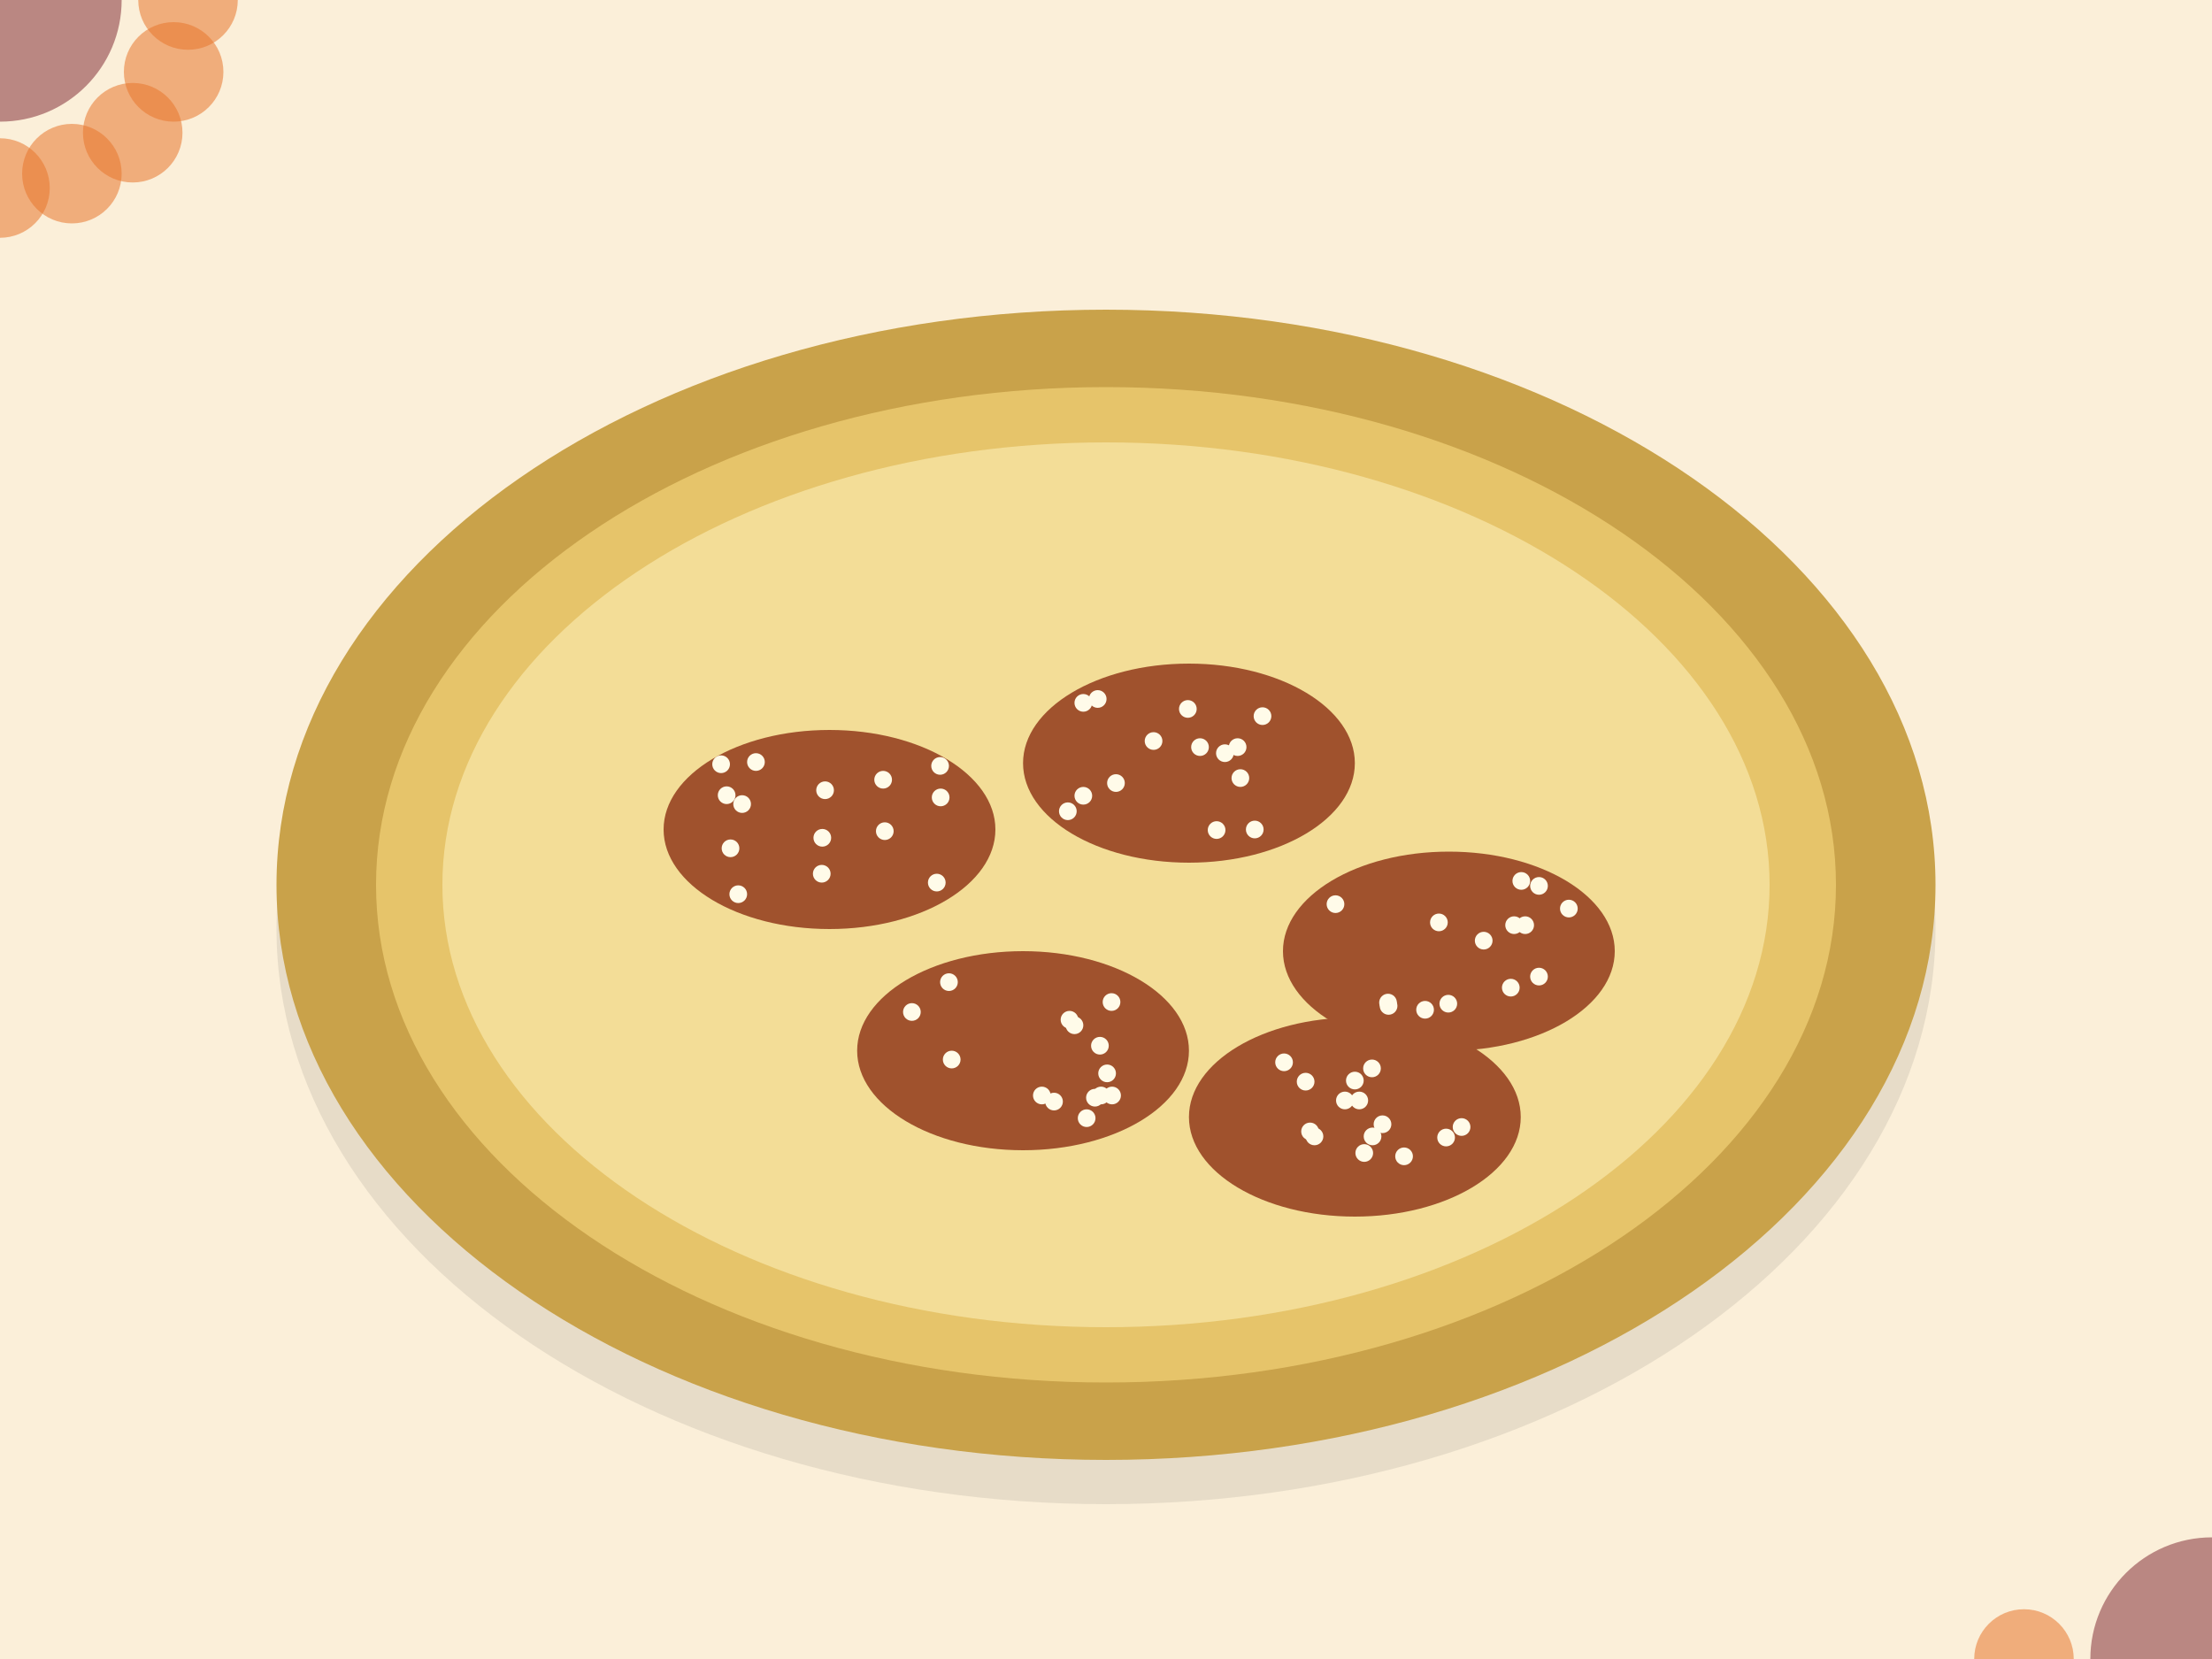
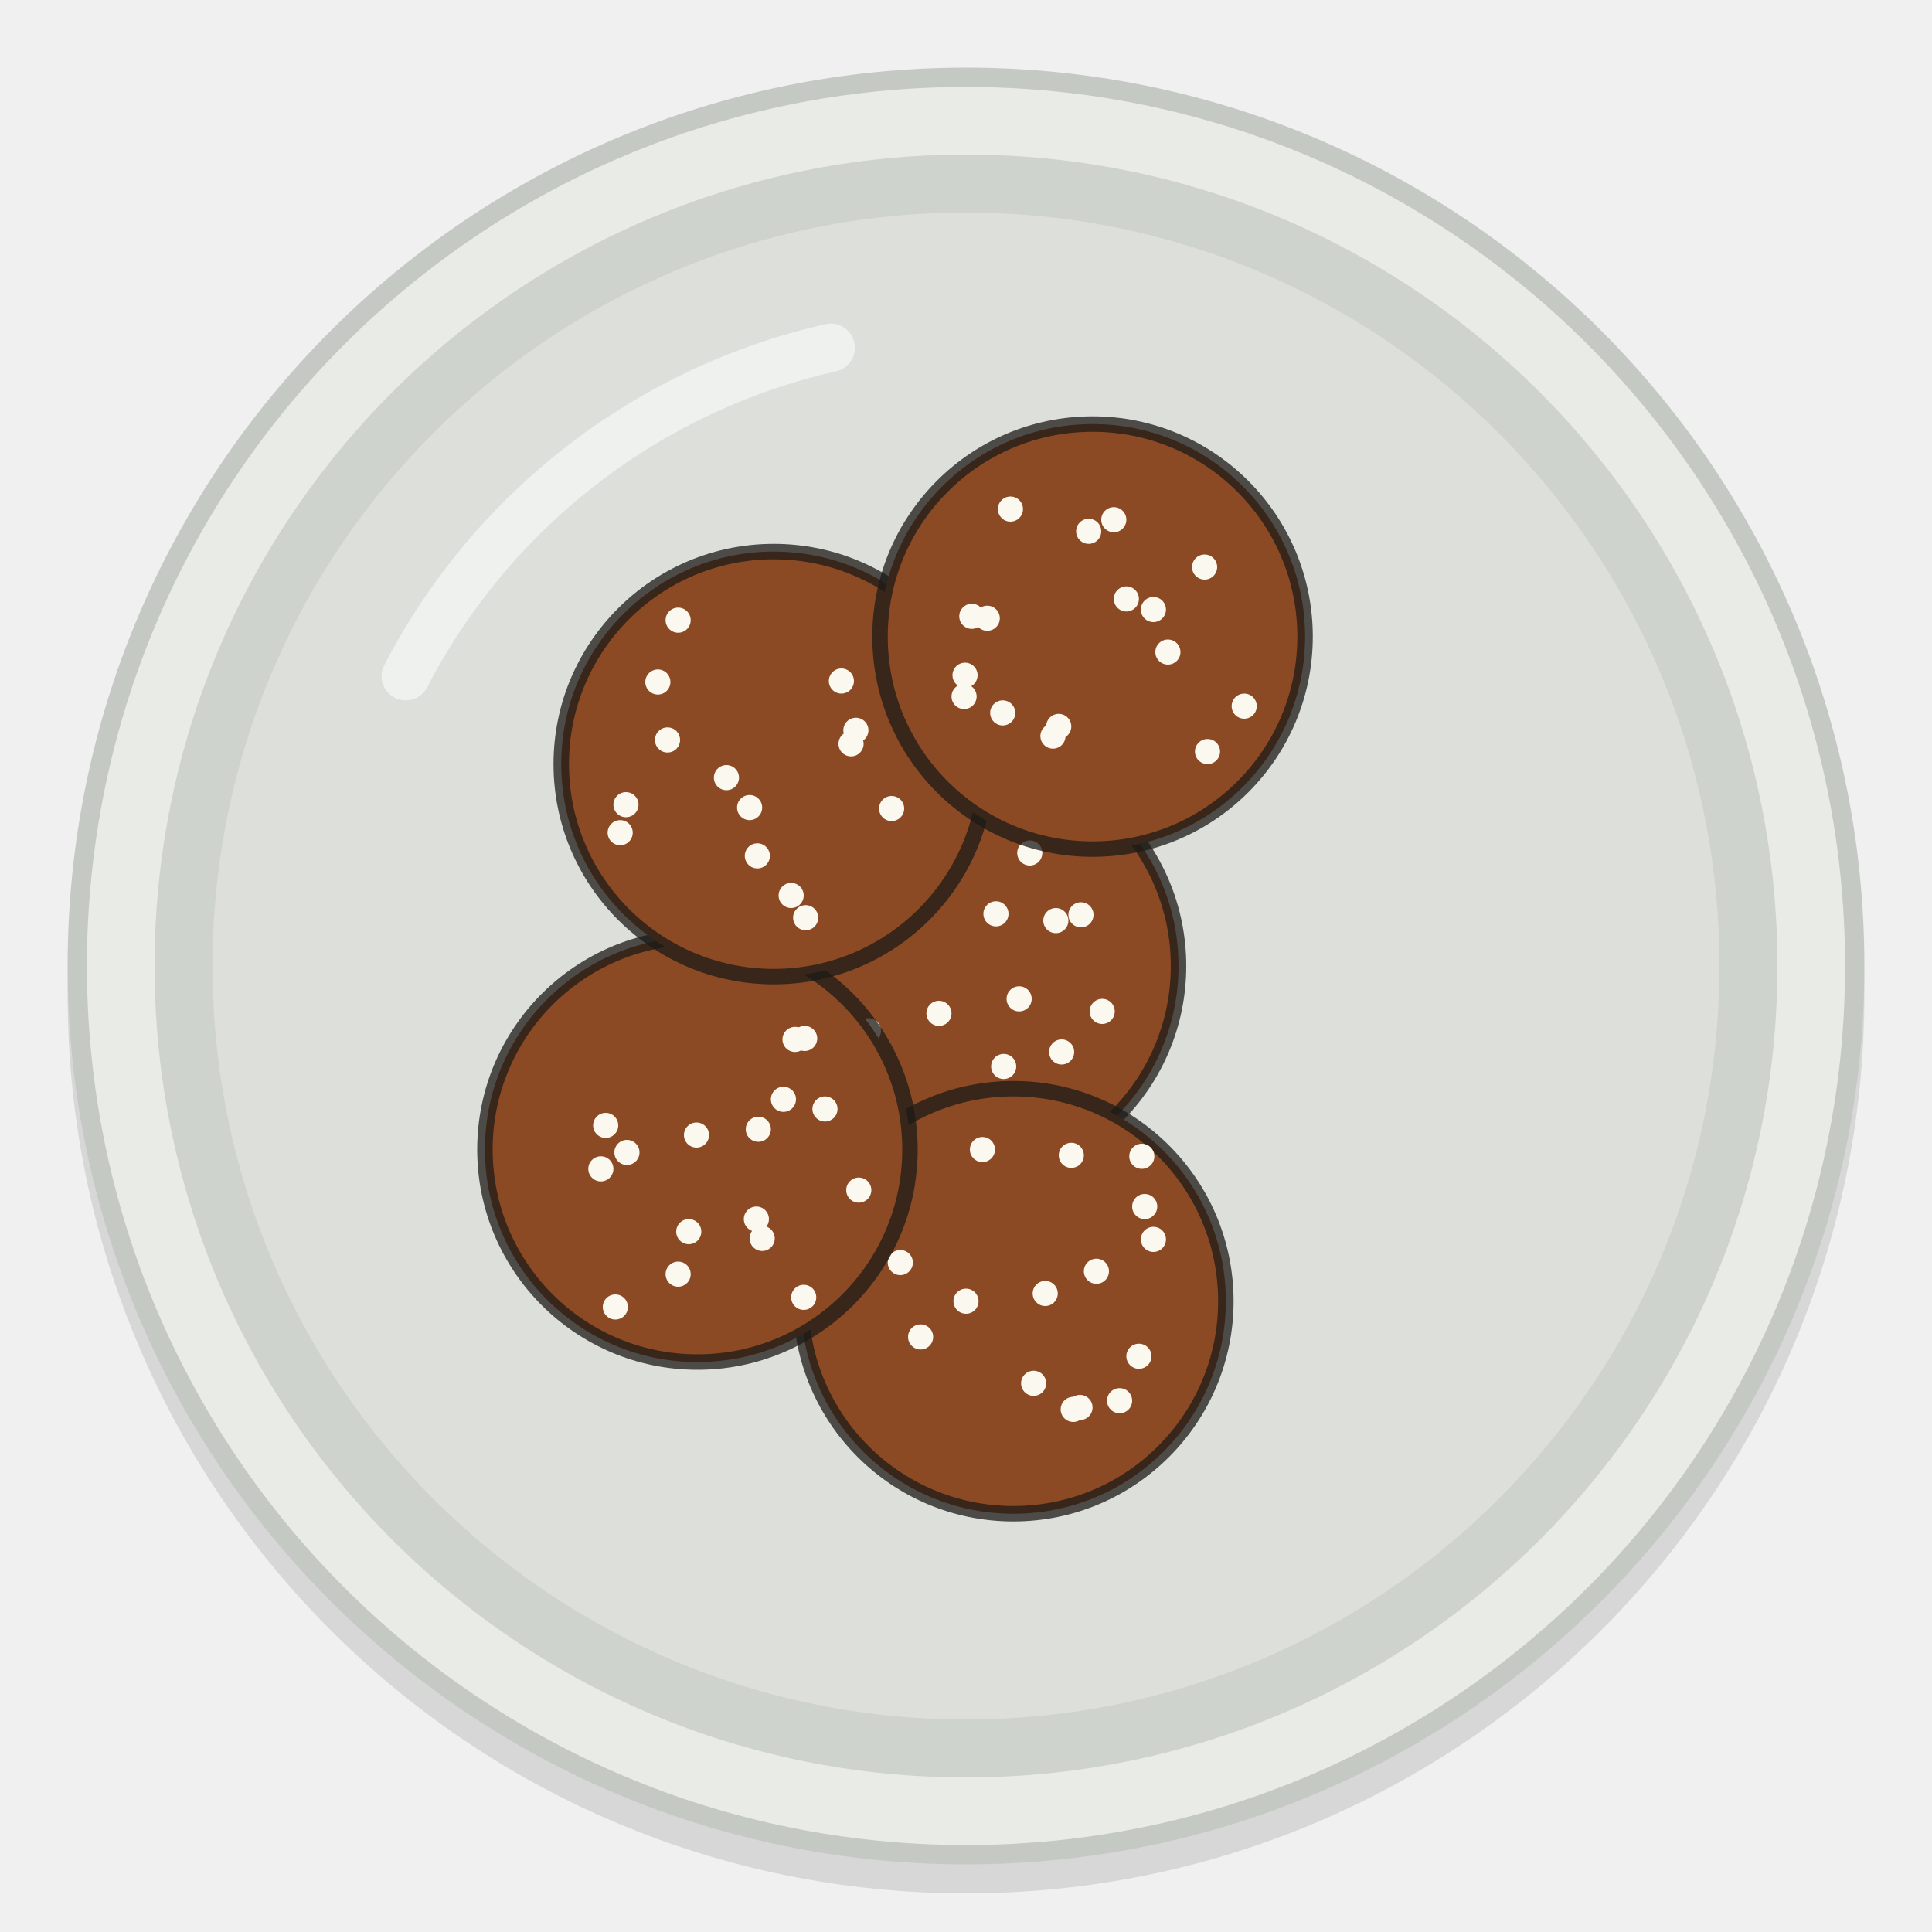
- <svg xmlns="http://www.w3.org/2000/svg" viewBox="0 0 400 300" role="img" aria-label="anarse">
-   <rect width="400" height="300" fill="#fbefd9" />
-   <circle cx="0" cy="0" r="22" fill="#7a1f2b" opacity="0.5" />
-   <circle cx="34.0" cy="0.0" r="9" fill="#e8772e" opacity="0.55" />
-   <circle cx="31.4" cy="13.0" r="9" fill="#e8772e" opacity="0.55" />
-   <circle cx="24.0" cy="24.0" r="9" fill="#e8772e" opacity="0.55" />
-   <circle cx="13.0" cy="31.4" r="9" fill="#e8772e" opacity="0.55" />
-   <circle cx="0.0" cy="34.0" r="9" fill="#e8772e" opacity="0.55" />
-   <circle cx="400" cy="300" r="22" fill="#7a1f2b" opacity="0.5" />
-   <circle cx="366.0" cy="300.0" r="9" fill="#e8772e" opacity="0.55" />
-   <circle cx="368.6" cy="313.0" r="9" fill="#e8772e" opacity="0.55" />
-   <circle cx="376.0" cy="324.0" r="9" fill="#e8772e" opacity="0.55" />
-   <circle cx="387.0" cy="331.4" r="9" fill="#e8772e" opacity="0.55" />
-   <circle cx="400.0" cy="334.0" r="9" fill="#e8772e" opacity="0.55" />
-   <ellipse cx="200" cy="168" rx="150" ry="104" fill="#000" opacity="0.08" />
-   <ellipse cx="200" cy="160" rx="150" ry="104" fill="#c9a24a" />
-   <ellipse cx="200" cy="160" rx="132" ry="90" fill="#e6c46a" />
-   <ellipse cx="200" cy="160" rx="120" ry="80" fill="#f3dd97" />
-   <ellipse cx="150" cy="150" rx="30" ry="18" fill="#a0522d" />
-   <circle cx="159.7" cy="141.0" r="1.6" fill="#fffbe9" />
-   <circle cx="133.5" cy="161.7" r="1.6" fill="#fffbe9" />
-   <circle cx="170.0" cy="138.5" r="1.6" fill="#fffbe9" />
-   <circle cx="131.4" cy="143.8" r="1.6" fill="#fffbe9" />
-   <circle cx="169.4" cy="159.6" r="1.6" fill="#fffbe9" />
-   <circle cx="170.1" cy="144.2" r="1.6" fill="#fffbe9" />
-   <circle cx="136.7" cy="137.8" r="1.6" fill="#fffbe9" />
-   <circle cx="148.7" cy="151.5" r="1.6" fill="#fffbe9" />
-   <circle cx="134.2" cy="145.4" r="1.6" fill="#fffbe9" />
-   <circle cx="149.2" cy="142.9" r="1.6" fill="#fffbe9" />
-   <circle cx="130.4" cy="138.2" r="1.6" fill="#fffbe9" />
-   <circle cx="132.1" cy="153.4" r="1.6" fill="#fffbe9" />
-   <circle cx="148.6" cy="158.0" r="1.6" fill="#fffbe9" />
-   <circle cx="160.0" cy="150.3" r="1.6" fill="#fffbe9" />
-   <ellipse cx="215" cy="138" rx="30" ry="18" fill="#a0522d" />
-   <circle cx="223.8" cy="135.1" r="1.6" fill="#fffbe9" />
-   <circle cx="220.0" cy="150.1" r="1.6" fill="#fffbe9" />
-   <circle cx="226.9" cy="150.0" r="1.6" fill="#fffbe9" />
-   <circle cx="224.3" cy="140.7" r="1.6" fill="#fffbe9" />
-   <circle cx="228.3" cy="129.5" r="1.6" fill="#fffbe9" />
-   <circle cx="195.9" cy="143.9" r="1.6" fill="#fffbe9" />
-   <circle cx="221.5" cy="136.2" r="1.6" fill="#fffbe9" />
-   <circle cx="217.0" cy="135.1" r="1.6" fill="#fffbe9" />
-   <circle cx="214.8" cy="128.2" r="1.6" fill="#fffbe9" />
-   <circle cx="195.9" cy="127.1" r="1.6" fill="#fffbe9" />
-   <circle cx="208.6" cy="134.0" r="1.6" fill="#fffbe9" />
-   <circle cx="201.8" cy="141.6" r="1.6" fill="#fffbe9" />
-   <circle cx="198.5" cy="126.4" r="1.6" fill="#fffbe9" />
-   <circle cx="193.1" cy="146.7" r="1.6" fill="#fffbe9" />
-   <ellipse cx="262" cy="172" rx="30" ry="18" fill="#a0522d" />
-   <circle cx="278.3" cy="160.2" r="1.6" fill="#fffbe9" />
-   <circle cx="273.8" cy="167.3" r="1.6" fill="#fffbe9" />
-   <circle cx="257.7" cy="182.6" r="1.6" fill="#fffbe9" />
-   <circle cx="275.1" cy="159.3" r="1.6" fill="#fffbe9" />
-   <circle cx="283.7" cy="164.3" r="1.6" fill="#fffbe9" />
-   <circle cx="268.3" cy="170.1" r="1.6" fill="#fffbe9" />
-   <circle cx="241.5" cy="163.5" r="1.6" fill="#fffbe9" />
-   <circle cx="273.2" cy="178.6" r="1.6" fill="#fffbe9" />
-   <circle cx="251.0" cy="181.3" r="1.6" fill="#fffbe9" />
-   <circle cx="275.8" cy="167.3" r="1.6" fill="#fffbe9" />
-   <circle cx="260.2" cy="166.8" r="1.6" fill="#fffbe9" />
-   <circle cx="251.1" cy="181.9" r="1.6" fill="#fffbe9" />
-   <circle cx="278.3" cy="176.6" r="1.6" fill="#fffbe9" />
-   <circle cx="261.9" cy="181.5" r="1.6" fill="#fffbe9" />
-   <ellipse cx="185" cy="190" rx="30" ry="18" fill="#a0522d" />
-   <circle cx="199.1" cy="198.1" r="1.6" fill="#fffbe9" />
-   <circle cx="196.5" cy="202.2" r="1.6" fill="#fffbe9" />
-   <circle cx="193.4" cy="184.4" r="1.6" fill="#fffbe9" />
-   <circle cx="194.3" cy="185.4" r="1.6" fill="#fffbe9" />
-   <circle cx="201.0" cy="181.2" r="1.6" fill="#fffbe9" />
-   <circle cx="200.2" cy="194.1" r="1.6" fill="#fffbe9" />
-   <circle cx="198.9" cy="189.1" r="1.6" fill="#fffbe9" />
-   <circle cx="198.0" cy="198.5" r="1.6" fill="#fffbe9" />
-   <circle cx="164.9" cy="183.0" r="1.6" fill="#fffbe9" />
-   <circle cx="171.6" cy="177.6" r="1.6" fill="#fffbe9" />
-   <circle cx="188.4" cy="198.1" r="1.6" fill="#fffbe9" />
-   <circle cx="190.6" cy="199.2" r="1.6" fill="#fffbe9" />
-   <circle cx="201.1" cy="198.1" r="1.6" fill="#fffbe9" />
-   <circle cx="172.1" cy="191.6" r="1.6" fill="#fffbe9" />
-   <ellipse cx="245" cy="202" rx="30" ry="18" fill="#a0522d" />
-   <circle cx="243.2" cy="199.0" r="1.6" fill="#fffbe9" />
-   <circle cx="246.7" cy="208.5" r="1.6" fill="#fffbe9" />
-   <circle cx="245.8" cy="199.0" r="1.6" fill="#fffbe9" />
-   <circle cx="245.0" cy="195.4" r="1.6" fill="#fffbe9" />
-   <circle cx="253.9" cy="209.1" r="1.6" fill="#fffbe9" />
-   <circle cx="236.1" cy="195.6" r="1.6" fill="#fffbe9" />
-   <circle cx="250.0" cy="203.3" r="1.6" fill="#fffbe9" />
-   <circle cx="264.3" cy="203.8" r="1.6" fill="#fffbe9" />
-   <circle cx="236.9" cy="204.6" r="1.6" fill="#fffbe9" />
-   <circle cx="248.2" cy="205.5" r="1.6" fill="#fffbe9" />
-   <circle cx="248.1" cy="193.2" r="1.6" fill="#fffbe9" />
-   <circle cx="232.2" cy="192.1" r="1.6" fill="#fffbe9" />
-   <circle cx="237.7" cy="205.5" r="1.6" fill="#fffbe9" />
-   <circle cx="261.5" cy="205.7" r="1.6" fill="#fffbe9" />
+ <svg xmlns="http://www.w3.org/2000/svg" viewBox="0 0 200 200" role="img" aria-label="anarse on a steel plate">
+   <circle cx="100" cy="103" r="93" fill="#1d1a17" opacity="0.12" />
+   <circle cx="100" cy="100" r="93" fill="#c5c9c4" />
+   <circle cx="100" cy="100" r="91" fill="#e9ebe7" />
+   <circle cx="100" cy="100" r="84" fill="#cfd3ce" />
+   <circle cx="100" cy="100" r="78" fill="#dcdfda" />
+   <path d="M 42 70 A 66 66 0 0 1 86 36" fill="none" stroke="#fff" stroke-width="5" stroke-linecap="round" opacity="0.55" />
+   <circle cx="100.0" cy="100.0" r="22" fill="#8c4a24" stroke="#1d1a17" stroke-opacity="0.75" stroke-width="1.6" stroke-linejoin="round" />
+   <circle cx="86.3" cy="94.5" r="1.3" fill="#fbf8f0" />
+   <circle cx="103.9" cy="110.4" r="1.3" fill="#fbf8f0" />
+   <circle cx="109.3" cy="95.3" r="1.3" fill="#fbf8f0" />
+   <circle cx="109.9" cy="108.9" r="1.3" fill="#fbf8f0" />
+   <circle cx="106.6" cy="88.3" r="1.3" fill="#fbf8f0" />
+   <circle cx="91.7" cy="84.8" r="1.3" fill="#fbf8f0" />
+   <circle cx="105.5" cy="103.4" r="1.3" fill="#fbf8f0" />
+   <circle cx="111.9" cy="94.7" r="1.3" fill="#fbf8f0" />
+   <circle cx="103.1" cy="94.6" r="1.3" fill="#fbf8f0" />
+   <circle cx="89.9" cy="106.7" r="1.3" fill="#fbf8f0" />
+   <circle cx="92.5" cy="92.8" r="1.3" fill="#fbf8f0" />
+   <circle cx="105.5" cy="116.4" r="1.3" fill="#fbf8f0" />
+   <circle cx="114.8" cy="83.2" r="1.3" fill="#fbf8f0" />
+   <circle cx="97.2" cy="104.9" r="1.3" fill="#fbf8f0" />
+   <circle cx="114.1" cy="104.7" r="1.3" fill="#fbf8f0" />
+   <circle cx="89.7" cy="89.4" r="1.3" fill="#fbf8f0" />
+   <circle cx="104.9" cy="134.7" r="22" fill="#8c4a24" stroke="#1d1a17" stroke-opacity="0.75" stroke-width="1.6" stroke-linejoin="round" />
+   <circle cx="93.2" cy="130.7" r="1.3" fill="#fbf8f0" />
+   <circle cx="115.9" cy="145.0" r="1.3" fill="#fbf8f0" />
+   <circle cx="100.0" cy="134.7" r="1.3" fill="#fbf8f0" />
+   <circle cx="111.1" cy="145.9" r="1.3" fill="#fbf8f0" />
+   <circle cx="118.5" cy="124.9" r="1.3" fill="#fbf8f0" />
+   <circle cx="118.2" cy="119.7" r="1.3" fill="#fbf8f0" />
+   <circle cx="107.0" cy="143.2" r="1.3" fill="#fbf8f0" />
+   <circle cx="101.7" cy="119.0" r="1.3" fill="#fbf8f0" />
+   <circle cx="119.4" cy="128.3" r="1.3" fill="#fbf8f0" />
+   <circle cx="110.9" cy="119.6" r="1.3" fill="#fbf8f0" />
+   <circle cx="108.2" cy="133.9" r="1.3" fill="#fbf8f0" />
+   <circle cx="113.5" cy="131.6" r="1.3" fill="#fbf8f0" />
+   <circle cx="117.9" cy="140.4" r="1.3" fill="#fbf8f0" />
+   <circle cx="111.8" cy="145.7" r="1.3" fill="#fbf8f0" />
+   <circle cx="95.3" cy="138.4" r="1.3" fill="#fbf8f0" />
+   <circle cx="90.8" cy="123.8" r="1.3" fill="#fbf8f0" />
+   <circle cx="72.2" cy="119.0" r="22" fill="#8c4a24" stroke="#1d1a17" stroke-opacity="0.75" stroke-width="1.6" stroke-linejoin="round" />
+   <circle cx="88.9" cy="123.2" r="1.3" fill="#fbf8f0" />
+   <circle cx="83.2" cy="134.3" r="1.3" fill="#fbf8f0" />
+   <circle cx="72.1" cy="117.5" r="1.3" fill="#fbf8f0" />
+   <circle cx="78.5" cy="116.9" r="1.3" fill="#fbf8f0" />
+   <circle cx="78.3" cy="126.2" r="1.3" fill="#fbf8f0" />
+   <circle cx="62.7" cy="116.5" r="1.3" fill="#fbf8f0" />
+   <circle cx="63.7" cy="135.3" r="1.3" fill="#fbf8f0" />
+   <circle cx="78.9" cy="128.2" r="1.3" fill="#fbf8f0" />
+   <circle cx="70.2" cy="131.9" r="1.3" fill="#fbf8f0" />
+   <circle cx="83.3" cy="107.5" r="1.3" fill="#fbf8f0" />
+   <circle cx="62.2" cy="121.0" r="1.3" fill="#fbf8f0" />
+   <circle cx="82.3" cy="107.6" r="1.3" fill="#fbf8f0" />
+   <circle cx="71.3" cy="127.5" r="1.3" fill="#fbf8f0" />
+   <circle cx="85.4" cy="114.8" r="1.3" fill="#fbf8f0" />
+   <circle cx="81.1" cy="113.8" r="1.3" fill="#fbf8f0" />
+   <circle cx="64.9" cy="119.3" r="1.3" fill="#fbf8f0" />
+   <circle cx="80.1" cy="79.1" r="22" fill="#8c4a24" stroke="#1d1a17" stroke-opacity="0.75" stroke-width="1.6" stroke-linejoin="round" />
+   <circle cx="64.8" cy="83.3" r="1.3" fill="#fbf8f0" />
+   <circle cx="81.9" cy="92.7" r="1.3" fill="#fbf8f0" />
+   <circle cx="88.1" cy="77.0" r="1.3" fill="#fbf8f0" />
+   <circle cx="92.3" cy="83.7" r="1.3" fill="#fbf8f0" />
+   <circle cx="75.2" cy="80.5" r="1.3" fill="#fbf8f0" />
+   <circle cx="77.6" cy="83.6" r="1.3" fill="#fbf8f0" />
+   <circle cx="96.2" cy="63.3" r="1.3" fill="#fbf8f0" />
+   <circle cx="68.1" cy="70.6" r="1.3" fill="#fbf8f0" />
+   <circle cx="83.4" cy="95.0" r="1.3" fill="#fbf8f0" />
+   <circle cx="95.6" cy="72.3" r="1.3" fill="#fbf8f0" />
+   <circle cx="88.6" cy="75.6" r="1.3" fill="#fbf8f0" />
+   <circle cx="64.2" cy="86.2" r="1.3" fill="#fbf8f0" />
+   <circle cx="78.4" cy="88.6" r="1.3" fill="#fbf8f0" />
+   <circle cx="70.2" cy="64.2" r="1.3" fill="#fbf8f0" />
+   <circle cx="87.1" cy="70.5" r="1.3" fill="#fbf8f0" />
+   <circle cx="69.1" cy="76.6" r="1.3" fill="#fbf8f0" />
+   <circle cx="113.1" cy="65.9" r="22" fill="#8c4a24" stroke="#1d1a17" stroke-opacity="0.75" stroke-width="1.6" stroke-linejoin="round" />
+   <circle cx="119.4" cy="63.1" r="1.3" fill="#fbf8f0" />
+   <circle cx="99.8" cy="72.1" r="1.3" fill="#fbf8f0" />
+   <circle cx="104.6" cy="52.7" r="1.3" fill="#fbf8f0" />
+   <circle cx="109.0" cy="76.2" r="1.3" fill="#fbf8f0" />
+   <circle cx="120.9" cy="67.5" r="1.3" fill="#fbf8f0" />
+   <circle cx="100.6" cy="63.8" r="1.3" fill="#fbf8f0" />
+   <circle cx="102.2" cy="64.0" r="1.3" fill="#fbf8f0" />
+   <circle cx="124.7" cy="58.7" r="1.3" fill="#fbf8f0" />
+   <circle cx="116.6" cy="62.0" r="1.3" fill="#fbf8f0" />
+   <circle cx="125.0" cy="77.8" r="1.3" fill="#fbf8f0" />
+   <circle cx="112.7" cy="55.0" r="1.3" fill="#fbf8f0" />
+   <circle cx="103.8" cy="73.8" r="1.3" fill="#fbf8f0" />
+   <circle cx="115.3" cy="53.8" r="1.3" fill="#fbf8f0" />
+   <circle cx="99.9" cy="69.9" r="1.3" fill="#fbf8f0" />
+   <circle cx="128.8" cy="73.1" r="1.3" fill="#fbf8f0" />
+   <circle cx="109.6" cy="75.2" r="1.3" fill="#fbf8f0" />
</svg>
